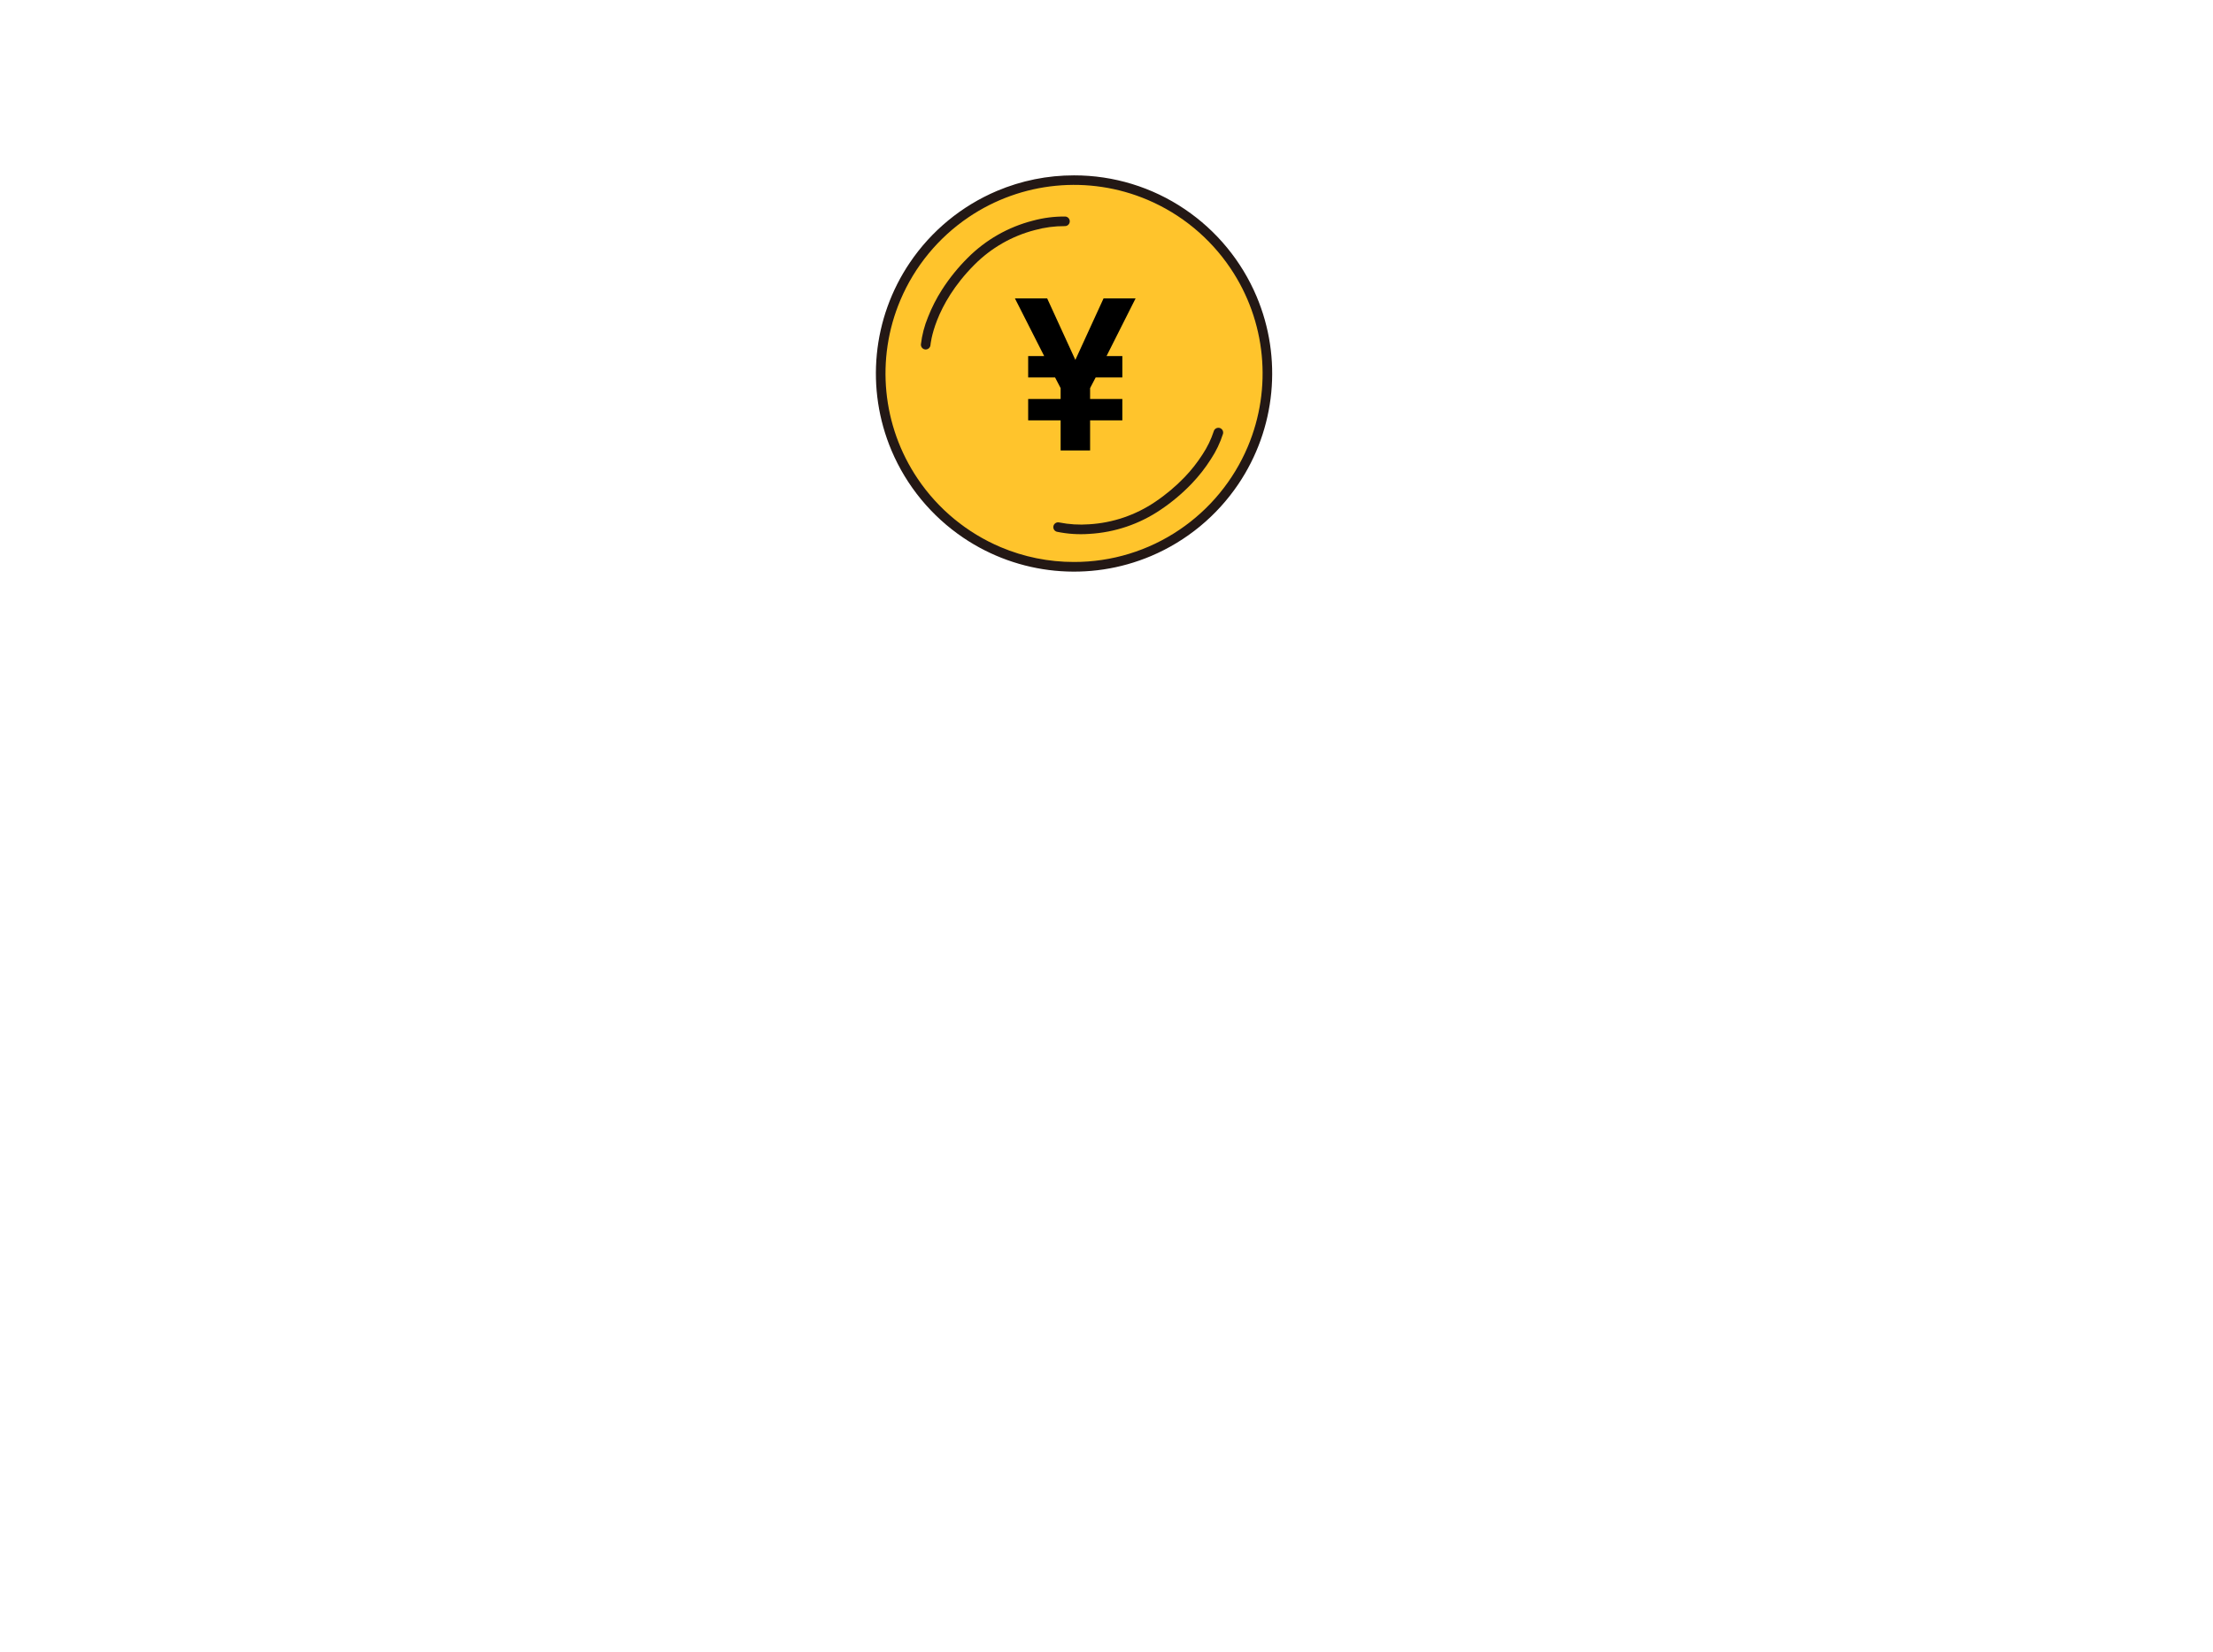
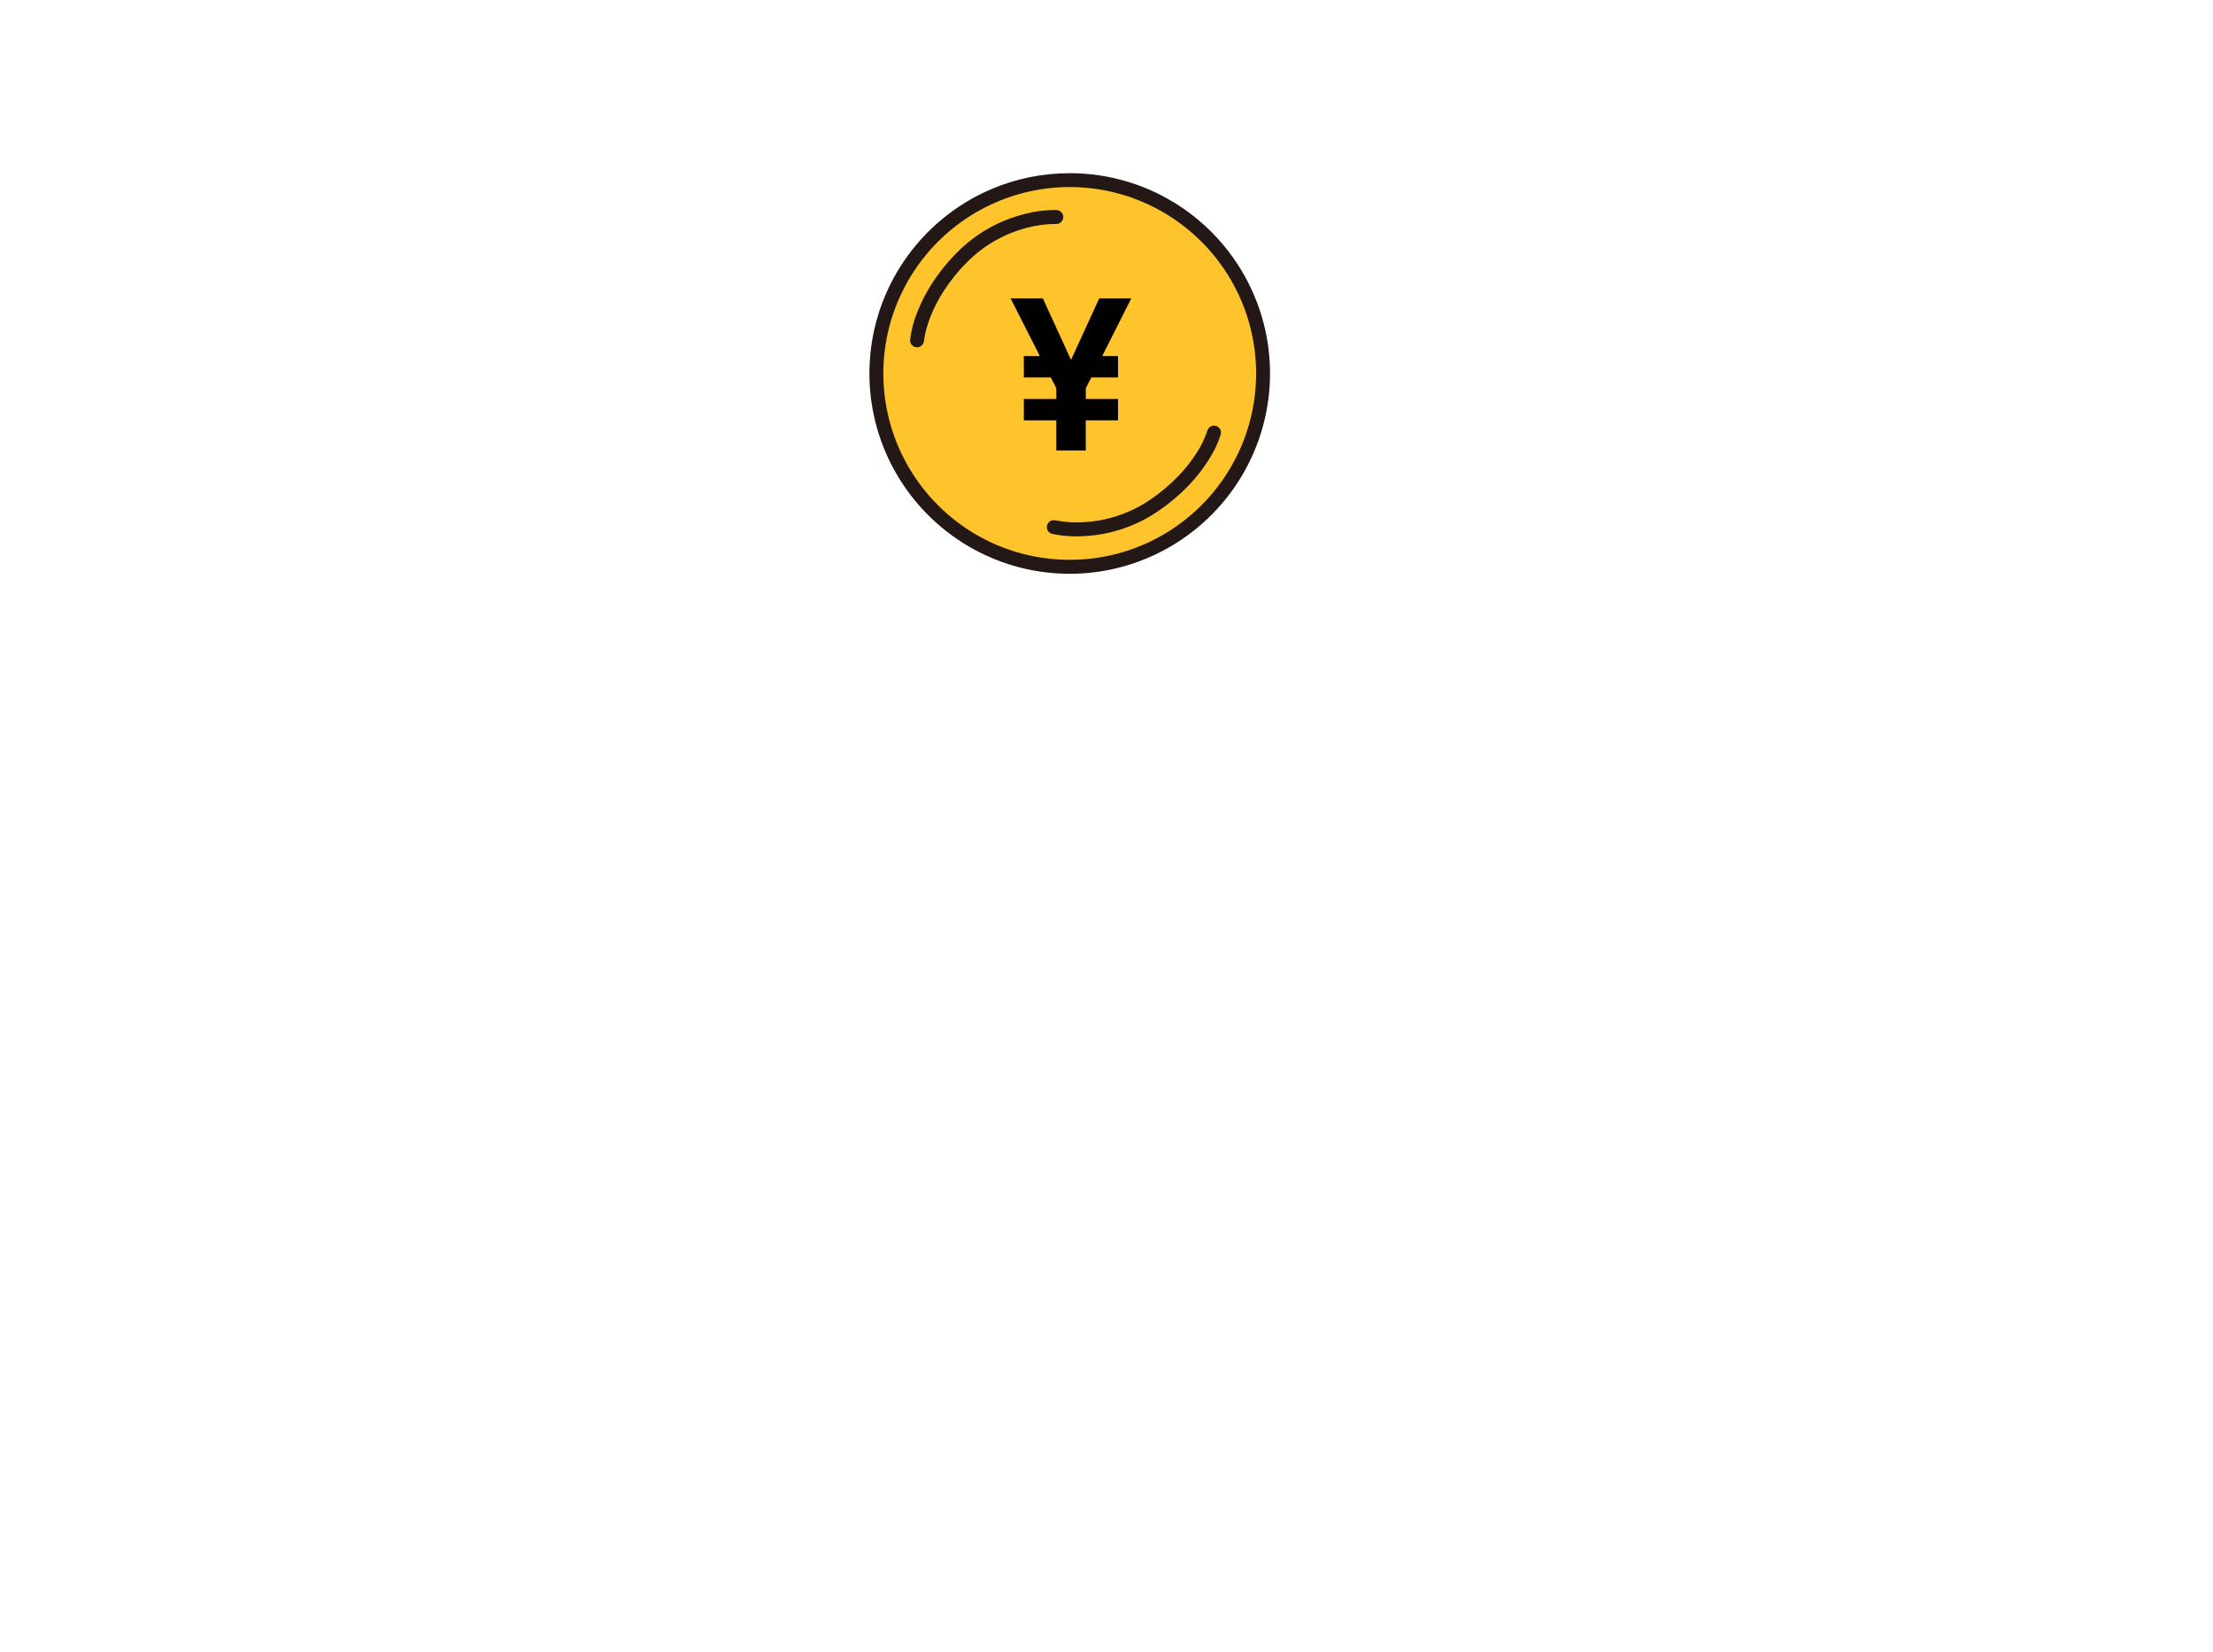
<svg xmlns="http://www.w3.org/2000/svg" width="512" height="382" viewBox="0 0 512 382">
-   <g id="グループ_20596" data-name="グループ 20596" transform="translate(-14882 -2742)">
+   <g id="グループ_20858" data-name="グループ 20858" transform="translate(-14883 -2742)">
    <g id="_" data-name="¥" transform="translate(15084.667 2782.568)">
      <g id="グループ_20526" data-name="グループ 20526" transform="translate(0 0)">
-         <ellipse id="楕円形_2304" data-name="楕円形 2304" cx="44.716" cy="44.716" rx="44.716" ry="44.716" transform="translate(1.11 1.11)" fill="#ffc42c" />
-         <path id="楕円形_2304_-_アウトライン" data-name="楕円形 2304 - アウトライン" d="M44.326-1.5A45.617,45.617,0,0,1,69.948,6.327a45.956,45.956,0,0,1,16.6,20.161,45.767,45.767,0,0,1-4.225,43.46,45.956,45.956,0,0,1-20.161,16.6A45.767,45.767,0,0,1,18.7,82.324,45.956,45.956,0,0,1,2.1,62.163,45.767,45.767,0,0,1,6.327,18.7,45.956,45.956,0,0,1,26.488,2.1,45.54,45.54,0,0,1,44.326-1.5Zm0,89.432a43.4,43.4,0,0,0,24.38-7.447A43.737,43.737,0,0,0,84.506,61.3a43.548,43.548,0,0,0-4.02-41.353A43.737,43.737,0,0,0,61.3,4.145a43.548,43.548,0,0,0-41.354,4.02,43.737,43.737,0,0,0-15.8,19.187,43.548,43.548,0,0,0,4.02,41.353,43.737,43.737,0,0,0,19.187,15.8A43.333,43.333,0,0,0,44.326,87.932Z" transform="translate(1.5 1.5)" fill="#231815" />
-         <path id="パス_3536" data-name="パス 3536" d="M878.109,555.07l-.078,0a1.11,1.11,0,0,1-1.03-1.184,23.6,23.6,0,0,1,1.632-6.281,36.5,36.5,0,0,1,3.249-6.368,43.588,43.588,0,0,1,5.95-7.362,32.695,32.695,0,0,1,15.077-8.6,27.364,27.364,0,0,1,7.511-.956,1.11,1.11,0,0,1-.115,2.216,25.788,25.788,0,0,0-6.928.912,30.471,30.471,0,0,0-13.975,8c-9.451,9.451-10.181,18.505-10.188,18.6A1.11,1.11,0,0,1,878.109,555.07Z" transform="translate(-866.605 -514.797)" fill="#231815" />
-         <path id="パス_3999" data-name="パス 3999" d="M1.111,30.768l-.078,0A1.111,1.111,0,0,1,0,29.581,23.591,23.591,0,0,1,1.635,23.3a36.489,36.489,0,0,1,3.249-6.368,43.581,43.581,0,0,1,5.95-7.362A32.693,32.693,0,0,1,25.912.966,27.363,27.363,0,0,1,33.423.01a1.11,1.11,0,0,1-.115,2.216,25.794,25.794,0,0,0-6.928.912,30.473,30.473,0,0,0-13.975,8A41.4,41.4,0,0,0,6.8,18.06,34.363,34.363,0,0,0,3.743,24a22.115,22.115,0,0,0-1.526,5.734A1.108,1.108,0,0,1,1.111,30.768Z" transform="translate(74.644 88.827) rotate(-169)" fill="#231815" />
+         <ellipse id="楕円形_2304" data-name="楕円形 2304" cx="44.716" cy="44.716" rx="44.716" ry="44.716" transform="translate(1.11 1.11)" fill="#ffc42c" stroke="#231815" stroke-miterlimit="10" stroke-width="1" />
+         <path id="楕円形_2304_-_アウトライン" data-name="楕円形 2304 - アウトライン" d="M44.326-1.5A45.617,45.617,0,0,1,69.948,6.327a45.956,45.956,0,0,1,16.6,20.161,45.767,45.767,0,0,1-4.225,43.46,45.956,45.956,0,0,1-20.161,16.6A45.767,45.767,0,0,1,18.7,82.324,45.956,45.956,0,0,1,2.1,62.163,45.767,45.767,0,0,1,6.327,18.7,45.956,45.956,0,0,1,26.488,2.1,45.54,45.54,0,0,1,44.326-1.5Zm0,89.432a43.4,43.4,0,0,0,24.38-7.447A43.737,43.737,0,0,0,84.506,61.3a43.548,43.548,0,0,0-4.02-41.353A43.737,43.737,0,0,0,61.3,4.145a43.548,43.548,0,0,0-41.354,4.02,43.737,43.737,0,0,0-15.8,19.187,43.548,43.548,0,0,0,4.02,41.353,43.737,43.737,0,0,0,19.187,15.8A43.333,43.333,0,0,0,44.326,87.932Z" transform="translate(1.5 1.5)" fill="#231815" stroke="#231815" stroke-width="1" />
+         <path id="パス_3536" data-name="パス 3536" d="M878.109,555.07l-.078,0a1.11,1.11,0,0,1-1.03-1.184,23.6,23.6,0,0,1,1.632-6.281,36.5,36.5,0,0,1,3.249-6.368,43.588,43.588,0,0,1,5.95-7.362,32.695,32.695,0,0,1,15.077-8.6,27.364,27.364,0,0,1,7.511-.956,1.11,1.11,0,0,1-.115,2.216,25.788,25.788,0,0,0-6.928.912,30.471,30.471,0,0,0-13.975,8c-9.451,9.451-10.181,18.505-10.188,18.6A1.11,1.11,0,0,1,878.109,555.07Z" transform="translate(-867.605 -515.797)" fill="#231815" stroke="#231815" stroke-linecap="round" stroke-width="1" />
+         <path id="パス_3999" data-name="パス 3999" d="M1.111,30.768l-.078,0A1.111,1.111,0,0,1,0,29.581,23.591,23.591,0,0,1,1.635,23.3a36.489,36.489,0,0,1,3.249-6.368,43.581,43.581,0,0,1,5.95-7.362A32.693,32.693,0,0,1,25.912.966,27.363,27.363,0,0,1,33.423.01a1.11,1.11,0,0,1-.115,2.216,25.794,25.794,0,0,0-6.928.912,30.473,30.473,0,0,0-13.975,8A41.4,41.4,0,0,0,6.8,18.06,34.363,34.363,0,0,0,3.743,24a22.115,22.115,0,0,0-1.526,5.734A1.108,1.108,0,0,1,1.111,30.768Z" transform="translate(74.644 88.827) rotate(-169)" fill="#231815" stroke="#231815" stroke-linecap="round" stroke-width="1" />
      </g>
      <path id="パス_3998" data-name="パス 3998" d="M9.835-45.568H2.424L-4.1-31.339-10.62-45.568h-7.46l6.769,13.34h-3.706v4.941h6.225l1.285,2.47v2.52h-7.51v4.941h7.51v6.966H-.689v-6.966h7.46V-22.3H-.689v-2.52L.6-27.288H6.772v-4.941H3.115Z" transform="translate(50.227 74.029)" />
    </g>
-     <rect id="しかく" width="512" height="382" transform="translate(14882 2742)" fill="none" />
+     <rect id="しかく" width="512" height="382" transform="translate(14883 2742)" fill="none" />
  </g>
</svg>
